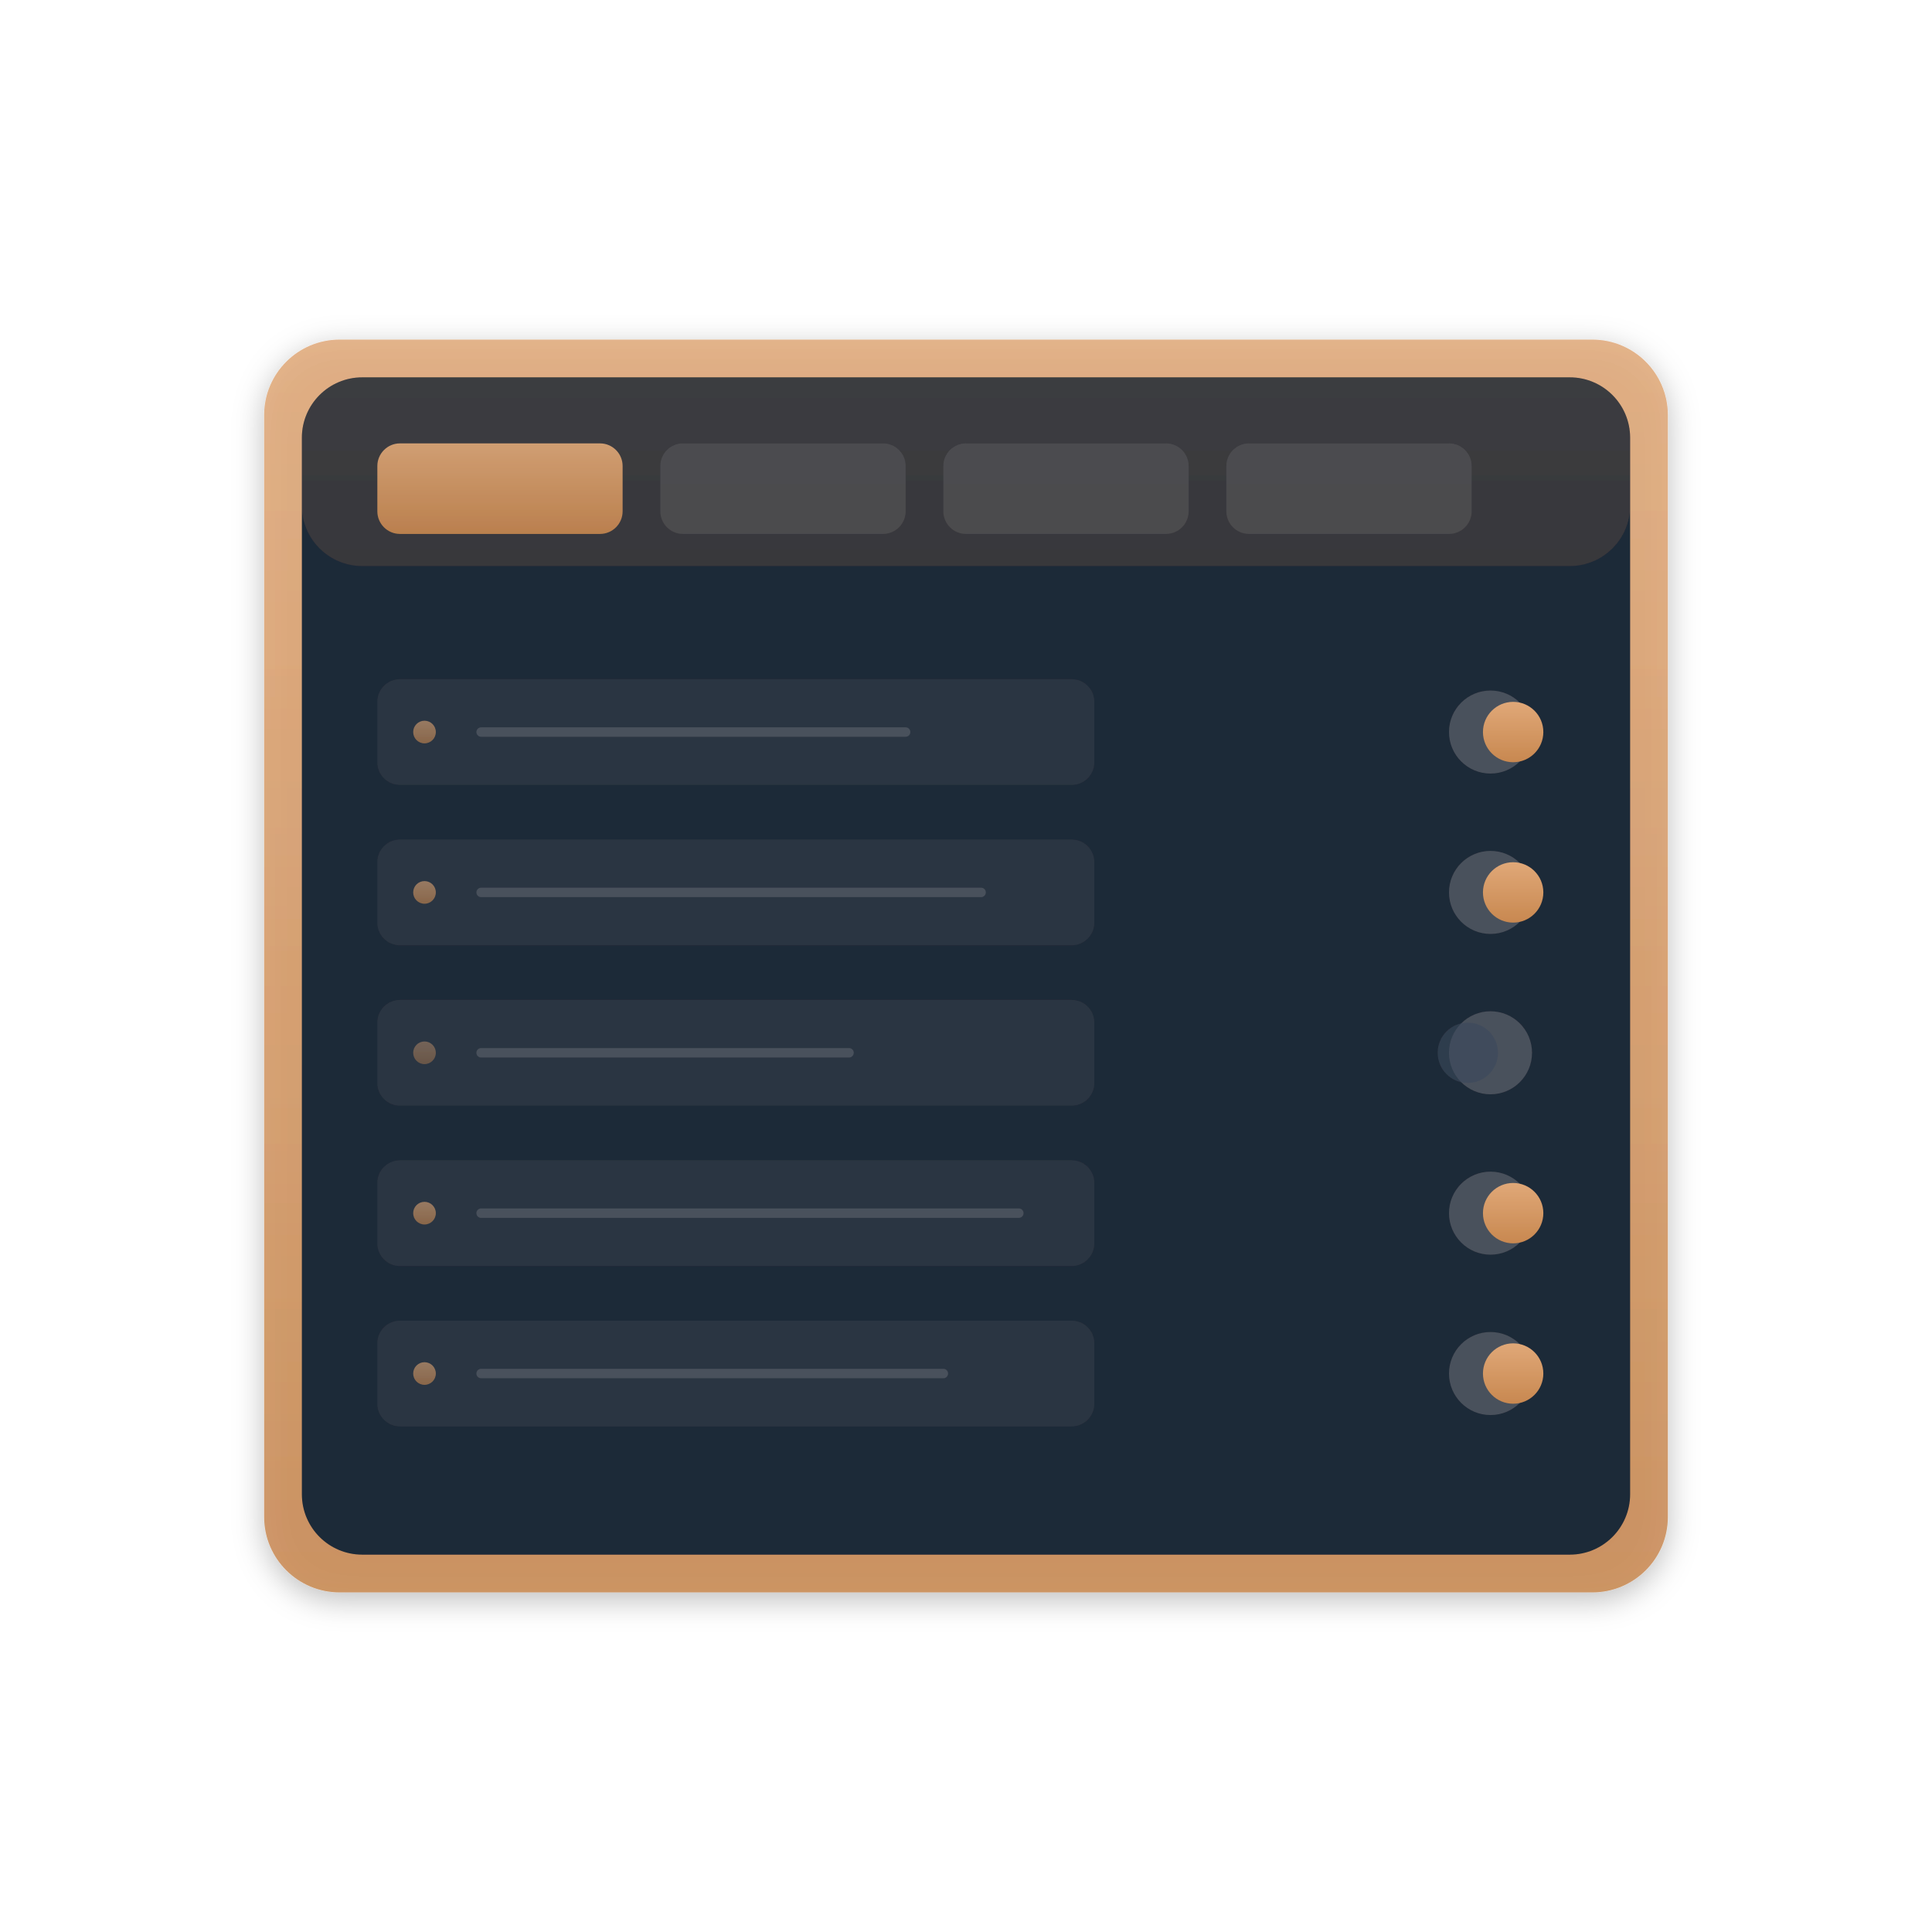
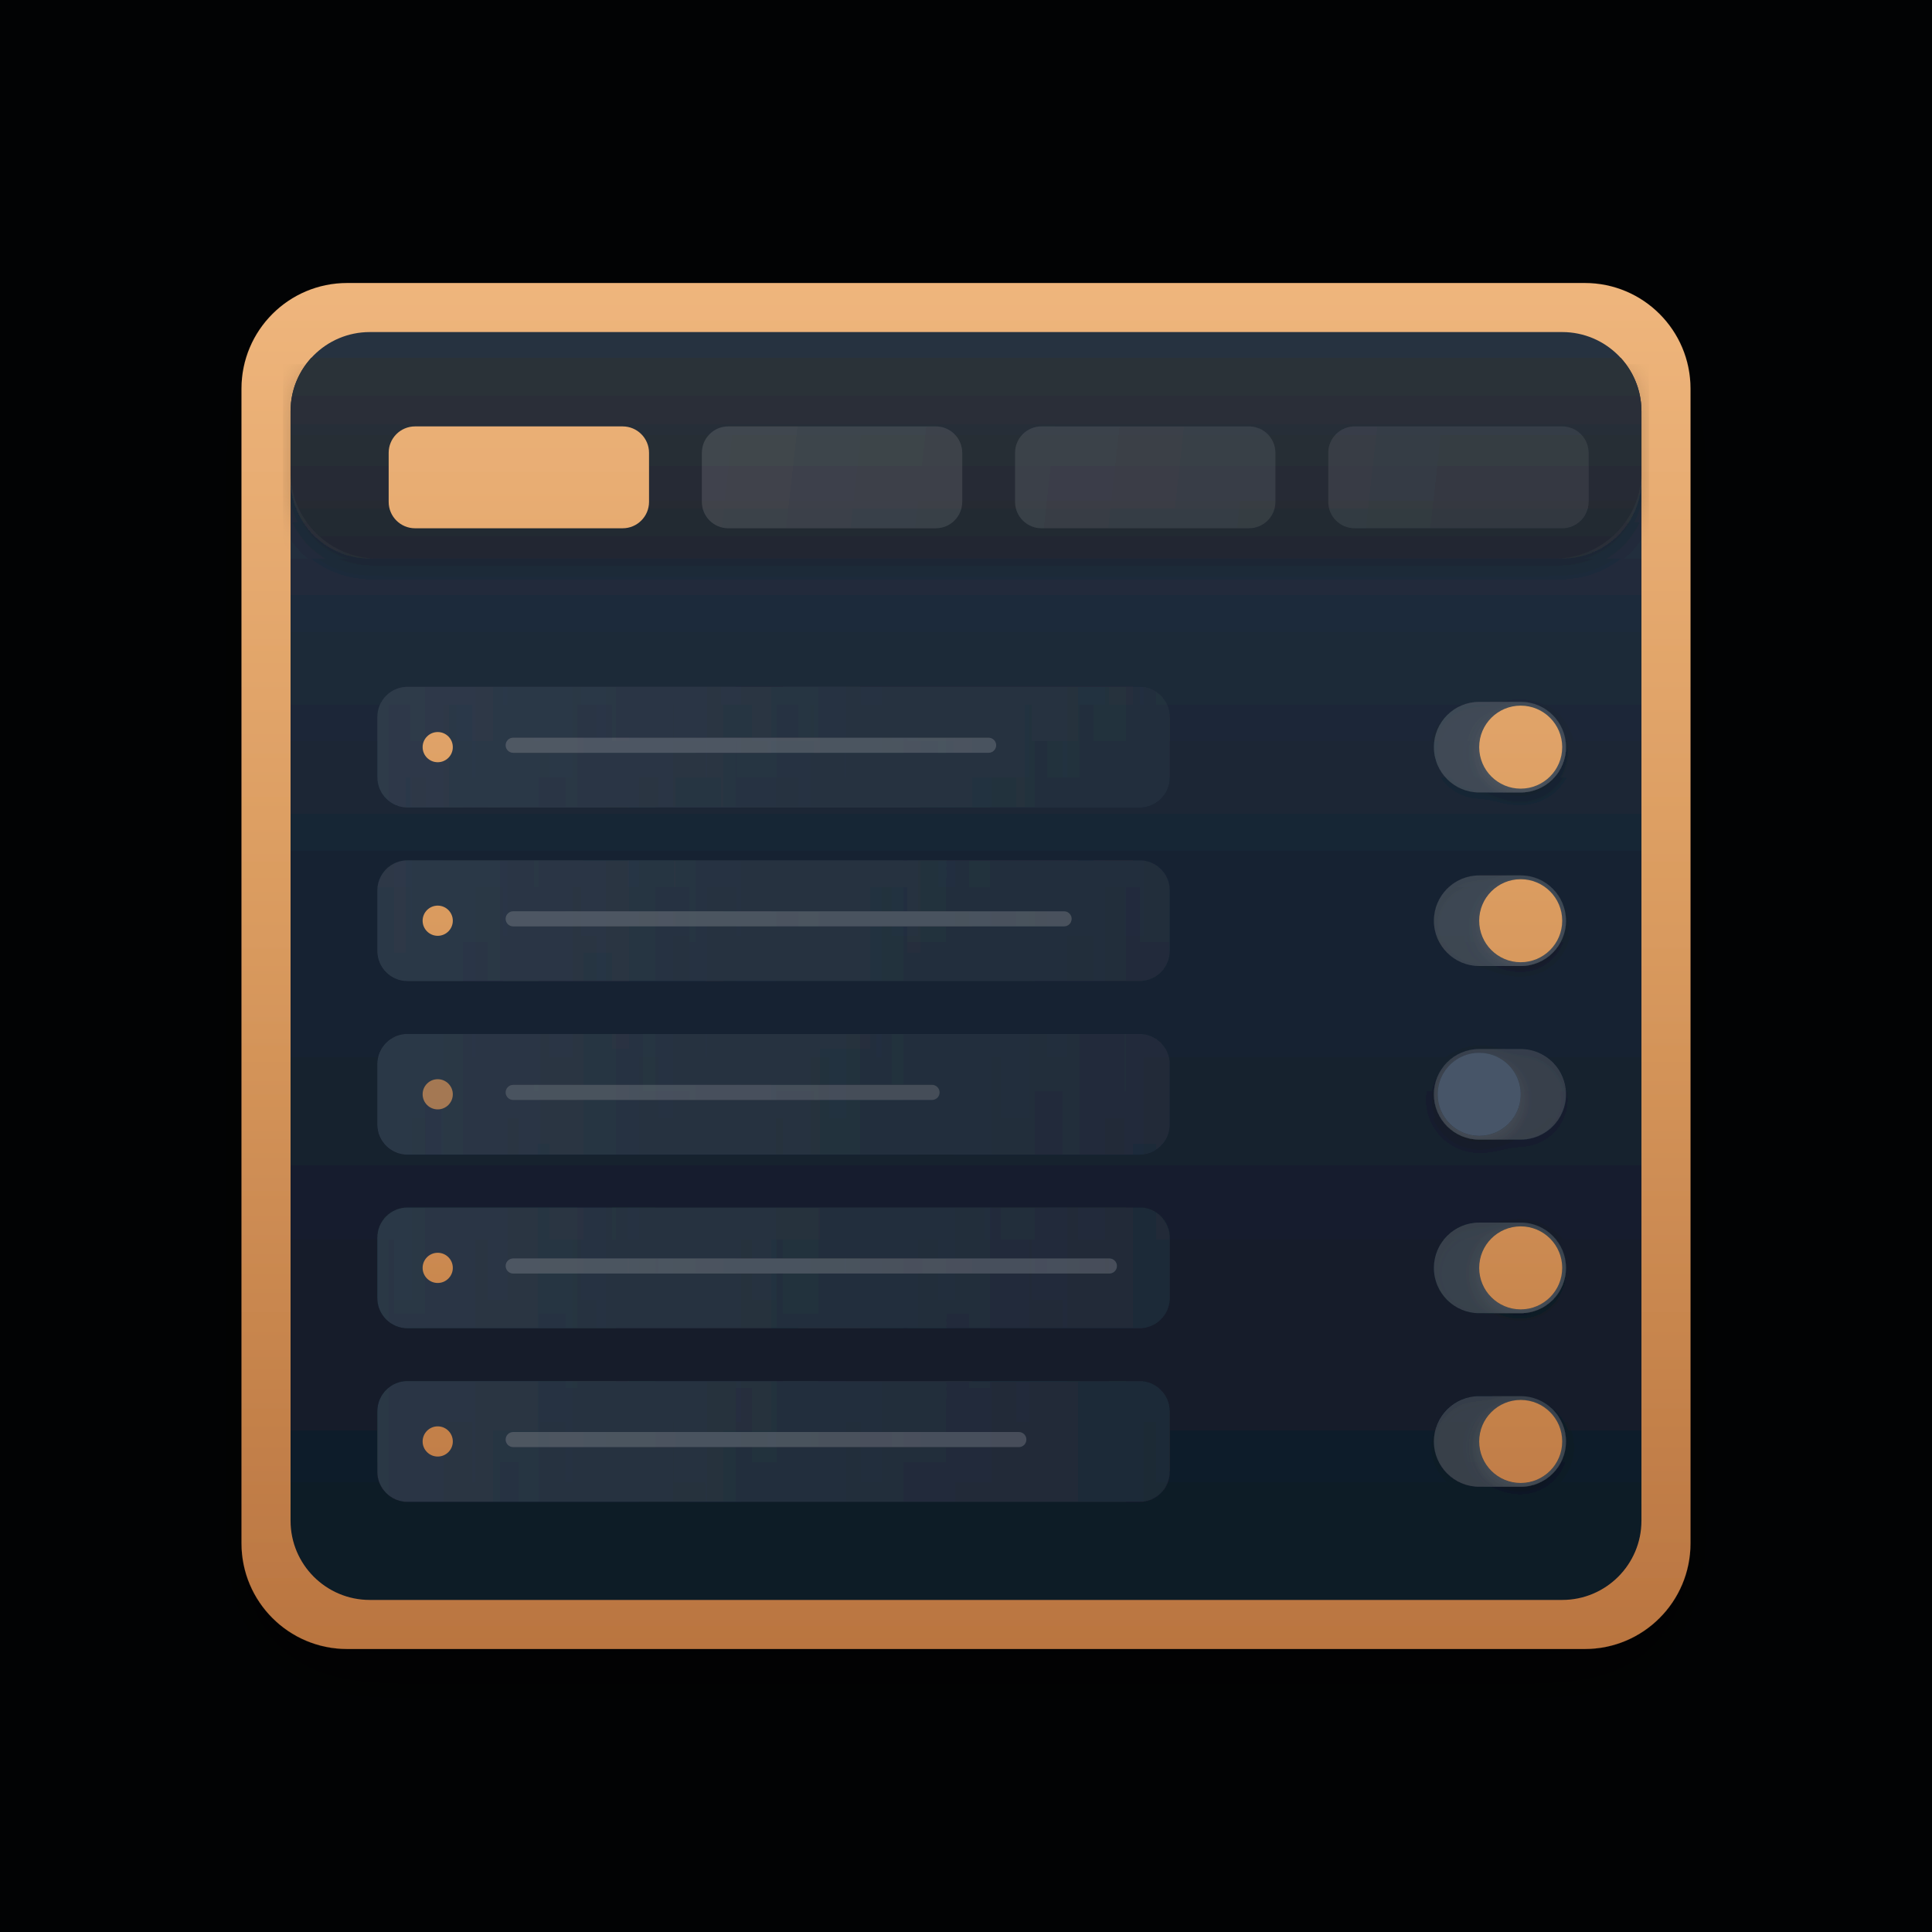
- <svg xmlns="http://www.w3.org/2000/svg" viewBox="0 0 1024 1024" fill="none">
+ <svg xmlns="http://www.w3.org/2000/svg" viewBox="0 0 1024 1024" fill="none" role="img" aria-label="claude-control icon">
  <defs>
-     <linearGradient id="copperGradient" x1="0%" y1="0%" x2="0%" y2="100%">
-       <stop offset="0%" stop-color="#E0A878" />
-       <stop offset="100%" stop-color="#C88850" />
+     <linearGradient id="copperGradient" x1="512" y1="130" x2="512" y2="894" gradientUnits="userSpaceOnUse">
+       <stop offset="0%" stop-color="#F0B77E" />
+       <stop offset="48%" stop-color="#D99A5E" />
+       <stop offset="100%" stop-color="#B8733F" />
    </linearGradient>
-     <filter id="softShadow" x="-50%" y="-50%" width="200%" height="200%">
-       <feGaussianBlur in="SourceAlpha" stdDeviation="8" />
-       <feOffset dx="0" dy="4" result="offsetblur" />
-       <feComponentTransfer>
-         <feFuncA type="linear" slope="0.3" />
-       </feComponentTransfer>
-       <feMerge>
-         <feMergeNode />
-         <feMergeNode in="SourceGraphic" />
-       </feMerge>
+     <linearGradient id="panelGradient" x1="512" y1="190" x2="512" y2="834" gradientUnits="userSpaceOnUse">
+       <stop offset="0%" stop-color="#263241" />
+       <stop offset="45%" stop-color="#172332" />
+       <stop offset="100%" stop-color="#101A27" />
+     </linearGradient>
+     <linearGradient id="headerGradient" x1="512" y1="206" x2="512" y2="318" gradientUnits="userSpaceOnUse">
+       <stop offset="0%" stop-color="#343943" />
+       <stop offset="100%" stop-color="#252A33" />
+     </linearGradient>
+     <linearGradient id="rowGradient" x1="200" y1="0" x2="620" y2="0" gradientUnits="userSpaceOnUse">
+       <stop offset="0%" stop-color="#354150" stop-opacity="0.72" />
+       <stop offset="100%" stop-color="#2A3543" stop-opacity="0.52" />
+     </linearGradient>
+     <linearGradient id="inactiveGradient" x1="350" y1="235" x2="780" y2="283" gradientUnits="userSpaceOnUse">
+       <stop offset="0%" stop-color="#FFFFFF" stop-opacity="0.12" />
+       <stop offset="100%" stop-color="#FFFFFF" stop-opacity="0.07" />
+     </linearGradient>
+     <filter id="outerShadow" x="72" y="116" width="880" height="820" filterUnits="userSpaceOnUse" color-interpolation-filters="sRGB">
+       <feDropShadow dx="0" dy="18" stdDeviation="24" flood-color="#000000" flood-opacity="0.34" />
+     </filter>
+     <filter id="innerSoftness" x="150" y="190" width="724" height="644" filterUnits="userSpaceOnUse" color-interpolation-filters="sRGB">
+       <feDropShadow dx="0" dy="3" stdDeviation="6" flood-color="#000000" flood-opacity="0.18" />
+     </filter>
+     <filter id="knobShadow" x="-40%" y="-40%" width="180%" height="180%" color-interpolation-filters="sRGB">
+       <feDropShadow dx="0" dy="3" stdDeviation="4" flood-color="#000000" flood-opacity="0.25" />
    </filter>
  </defs>
-   <g filter="url(#softShadow)">
-     <rect x="140" y="180" width="744" height="664" rx="40" fill="url(#copperGradient)" opacity="0.85" />
-     <rect x="160" y="200" width="704" height="624" rx="32" fill="#1F2937" />
-     <rect x="160" y="200" width="704" height="100" rx="32" fill="url(#copperGradient)" opacity="0.15" />
-     <rect x="200" y="235" width="130" height="48" rx="12" fill="url(#copperGradient)" opacity="0.9" />
-     <rect x="350" y="235" width="130" height="48" rx="12" fill="#F5F1ED" opacity="0.1" />
-     <rect x="500" y="235" width="130" height="48" rx="12" fill="#F5F1ED" opacity="0.1" />
-     <rect x="650" y="235" width="130" height="48" rx="12" fill="#F5F1ED" opacity="0.1" />
-     <rect x="200" y="360" width="380" height="56" rx="12" fill="#F5F1ED" opacity="0.06" />
-     <circle cx="790" cy="388" r="22" fill="#F5F1ED" opacity="0.2" />
-     <circle cx="802" cy="388" r="16" fill="url(#copperGradient)" />
-     <rect x="200" y="445" width="380" height="56" rx="12" fill="#F5F1ED" opacity="0.06" />
-     <circle cx="790" cy="473" r="22" fill="#F5F1ED" opacity="0.2" />
-     <circle cx="802" cy="473" r="16" fill="url(#copperGradient)" />
-     <rect x="200" y="530" width="380" height="56" rx="12" fill="#F5F1ED" opacity="0.06" />
-     <circle cx="790" cy="558" r="22" fill="#F5F1ED" opacity="0.2" />
-     <circle cx="778" cy="558" r="16" fill="#3B4A5C" opacity="0.6" />
-     <rect x="200" y="615" width="380" height="56" rx="12" fill="#F5F1ED" opacity="0.06" />
-     <circle cx="790" cy="643" r="22" fill="#F5F1ED" opacity="0.2" />
-     <circle cx="802" cy="643" r="16" fill="url(#copperGradient)" />
-     <rect x="200" y="700" width="380" height="56" rx="12" fill="#F5F1ED" opacity="0.06" />
-     <circle cx="790" cy="728" r="22" fill="#F5F1ED" opacity="0.2" />
-     <circle cx="802" cy="728" r="16" fill="url(#copperGradient)" />
-     <circle cx="225" cy="388" r="6" fill="url(#copperGradient)" opacity="0.6" />
-     <circle cx="225" cy="473" r="6" fill="url(#copperGradient)" opacity="0.6" />
-     <circle cx="225" cy="558" r="6" fill="url(#copperGradient)" opacity="0.4" />
-     <circle cx="225" cy="643" r="6" fill="url(#copperGradient)" opacity="0.6" />
-     <circle cx="225" cy="728" r="6" fill="url(#copperGradient)" opacity="0.6" />
-     <line x1="255" y1="388" x2="480" y2="388" stroke="#F5F1ED" stroke-width="5" stroke-linecap="round" opacity="0.15" />
-     <line x1="255" y1="473" x2="520" y2="473" stroke="#F5F1ED" stroke-width="5" stroke-linecap="round" opacity="0.15" />
-     <line x1="255" y1="558" x2="450" y2="558" stroke="#F5F1ED" stroke-width="5" stroke-linecap="round" opacity="0.15" />
-     <line x1="255" y1="643" x2="540" y2="643" stroke="#F5F1ED" stroke-width="5" stroke-linecap="round" opacity="0.15" />
-     <line x1="255" y1="728" x2="500" y2="728" stroke="#F5F1ED" stroke-width="5" stroke-linecap="round" opacity="0.15" />
+   <rect width="1024" height="1024" fill="#020304" />
+   <g filter="url(#outerShadow)">
+     <rect x="128" y="150" width="768" height="724" rx="56" fill="url(#copperGradient)" />
+     <rect x="154" y="176" width="716" height="672" rx="42" fill="url(#panelGradient)" />
+     <g filter="url(#innerSoftness)">
+       <rect x="154" y="176" width="716" height="120" rx="42" fill="url(#headerGradient)" />
+       <path d="M154 250C154 275.405 174.595 296 200 296H824C849.405 296 870 275.405 870 250V218C870 194.804 851.196 176 828 176H196C172.804 176 154 194.804 154 218V250Z" fill="#111820" opacity="0.28" />
+     </g>
+     <rect x="206" y="226" width="138" height="54" rx="14" fill="url(#copperGradient)" />
+     <rect x="372" y="226" width="138" height="54" rx="14" fill="url(#inactiveGradient)" />
+     <rect x="538" y="226" width="138" height="54" rx="14" fill="url(#inactiveGradient)" />
+     <rect x="704" y="226" width="138" height="54" rx="14" fill="url(#inactiveGradient)" />
+     <g>
+       <rect x="200" y="364" width="420" height="64" rx="16" fill="url(#rowGradient)" />
+       <circle cx="232" cy="396" r="8" fill="url(#copperGradient)" />
+       <rect x="268" y="391" width="260" height="8" rx="4" fill="#F5F1ED" opacity="0.18" />
+       <rect x="200" y="456" width="420" height="64" rx="16" fill="url(#rowGradient)" />
+       <circle cx="232" cy="488" r="8" fill="url(#copperGradient)" />
+       <rect x="268" y="483" width="300" height="8" rx="4" fill="#F5F1ED" opacity="0.18" />
+       <rect x="200" y="548" width="420" height="64" rx="16" fill="url(#rowGradient)" />
+       <circle cx="232" cy="580" r="8" fill="url(#copperGradient)" opacity="0.72" />
+       <rect x="268" y="575" width="230" height="8" rx="4" fill="#F5F1ED" opacity="0.16" />
+       <rect x="200" y="640" width="420" height="64" rx="16" fill="url(#rowGradient)" />
+       <circle cx="232" cy="672" r="8" fill="url(#copperGradient)" />
+       <rect x="268" y="667" width="324" height="8" rx="4" fill="#F5F1ED" opacity="0.18" />
+       <rect x="200" y="732" width="420" height="64" rx="16" fill="url(#rowGradient)" />
+       <circle cx="232" cy="764" r="8" fill="url(#copperGradient)" />
+       <rect x="268" y="759" width="276" height="8" rx="4" fill="#F5F1ED" opacity="0.18" />
+     </g>
+     <g filter="url(#knobShadow)">
+       <rect x="760" y="372" width="70" height="48" rx="24" fill="#F5F1ED" opacity="0.16" />
+       <circle cx="806" cy="396" r="22" fill="url(#copperGradient)" />
+       <rect x="760" y="464" width="70" height="48" rx="24" fill="#F5F1ED" opacity="0.16" />
+       <circle cx="806" cy="488" r="22" fill="url(#copperGradient)" />
+       <rect x="760" y="556" width="70" height="48" rx="24" fill="#F5F1ED" opacity="0.14" />
+       <circle cx="784" cy="580" r="22" fill="#465568" />
+       <rect x="760" y="648" width="70" height="48" rx="24" fill="#F5F1ED" opacity="0.16" />
+       <circle cx="806" cy="672" r="22" fill="url(#copperGradient)" />
+       <rect x="760" y="740" width="70" height="48" rx="24" fill="#F5F1ED" opacity="0.16" />
+       <circle cx="806" cy="764" r="22" fill="url(#copperGradient)" />
+     </g>
  </g>
</svg>
